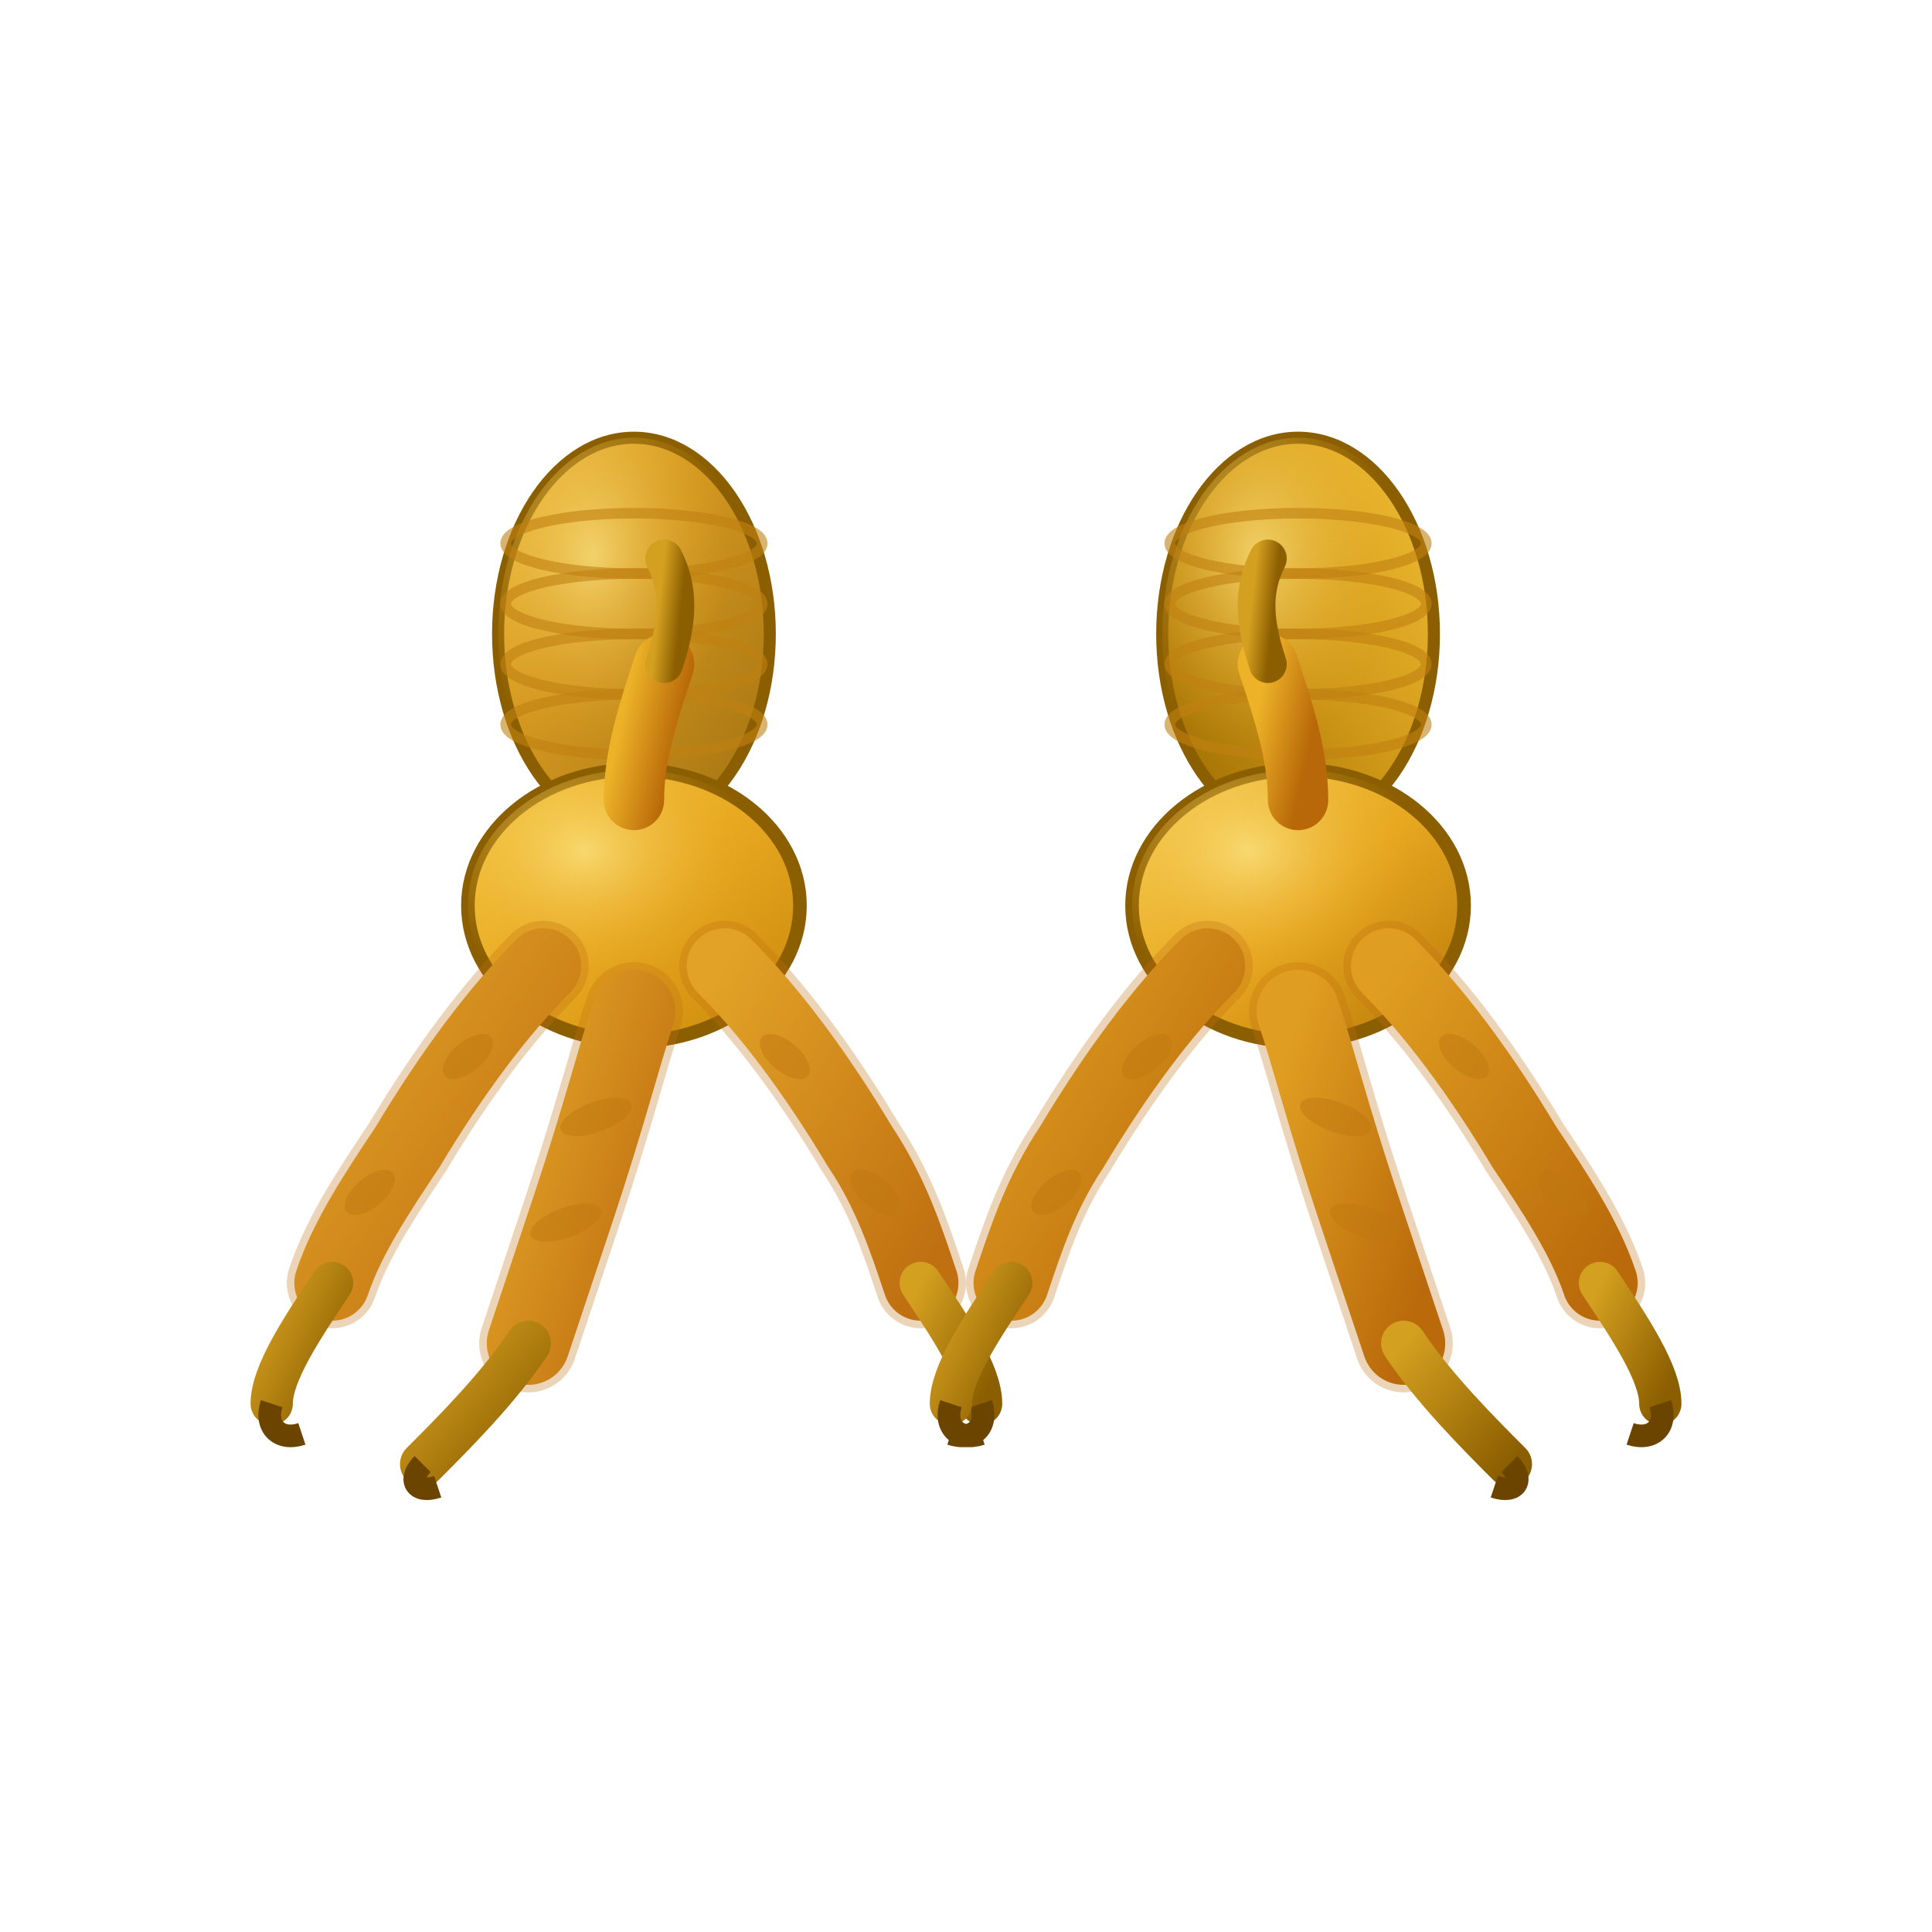
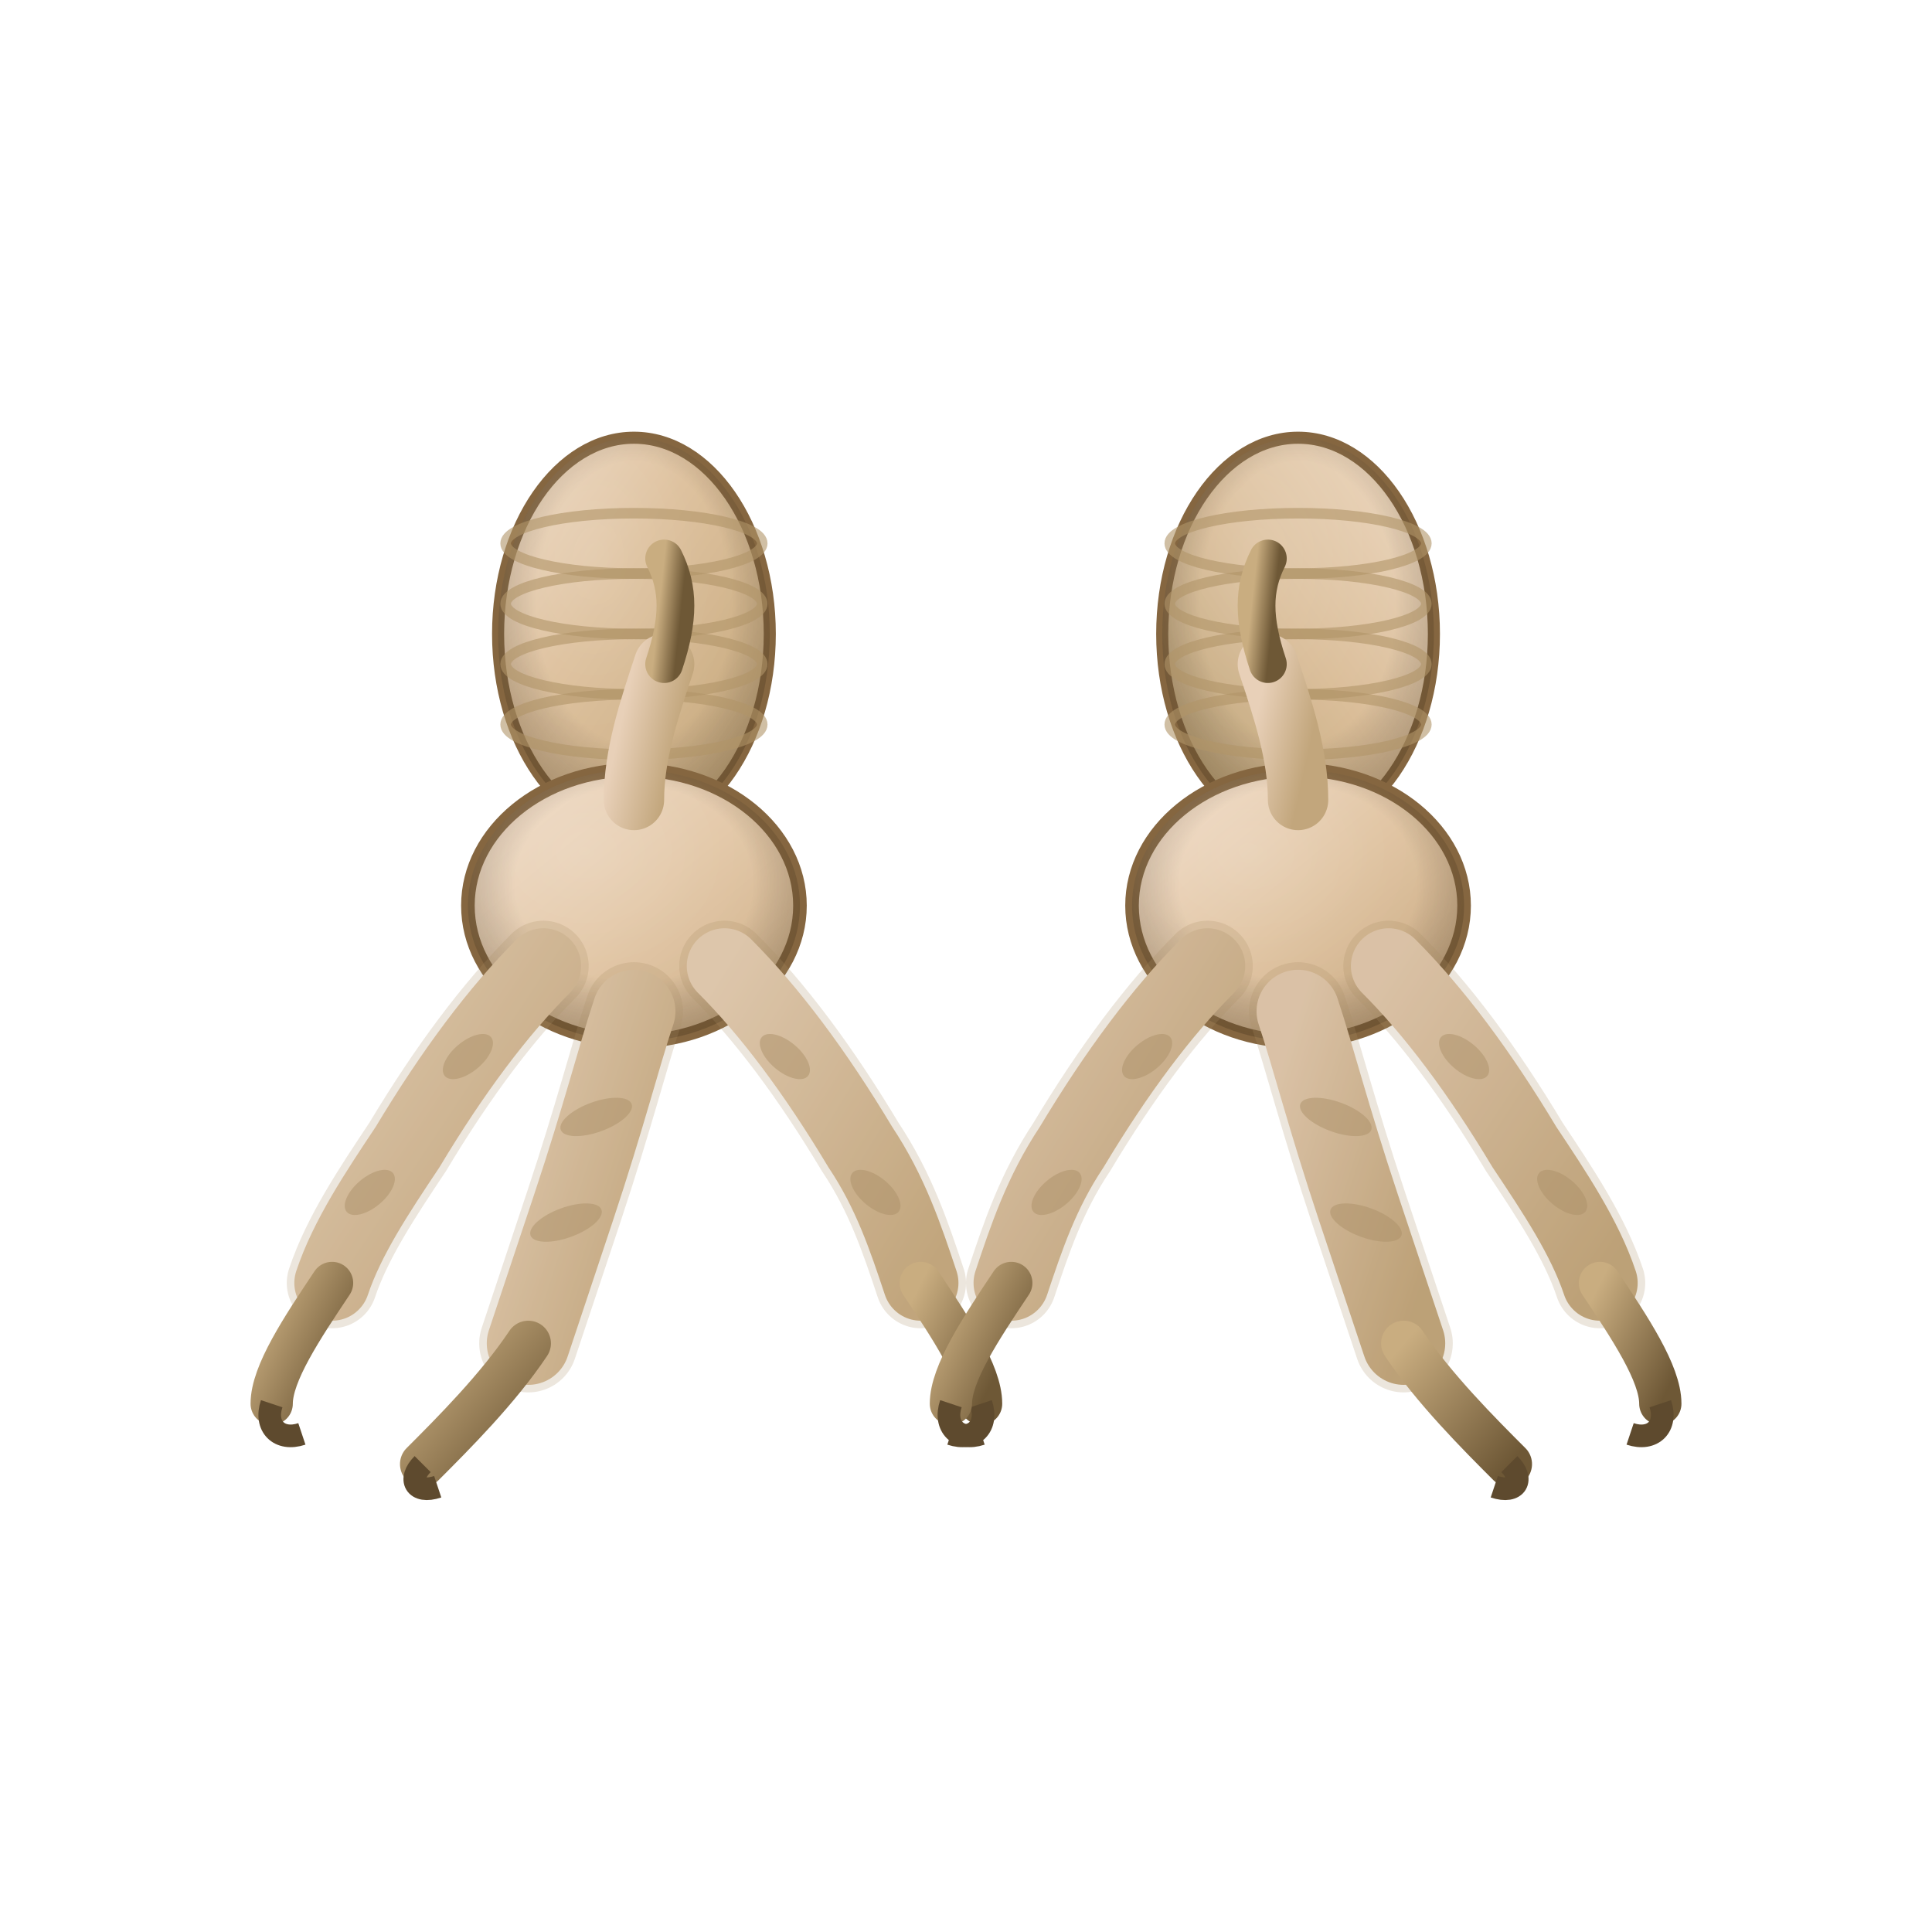
<svg xmlns="http://www.w3.org/2000/svg" viewBox="0 0 128 128">
  <defs>
    <linearGradient id="g_chicken-feet_skin1" x1="0%" y1="0%" x2="100%" y2="100%">
-       <stop offset="0%" stop-color="#F5C842" />
-       <stop offset="50%" stop-color="#E8A820" />
-       <stop offset="100%" stop-color="#C8880A" />
+       <stop offset="0%" stop-color="#f0dcc8" />
+       <stop offset="50%" stop-color="#e3c8a8" />
+       <stop offset="100%" stop-color="#cdae86" />
    </linearGradient>
    <linearGradient id="g_chicken-feet_skin2" x1="0%" y1="0%" x2="100%" y2="100%">
-       <stop offset="0%" stop-color="#F7D055" />
-       <stop offset="50%" stop-color="#E8A820" />
-       <stop offset="100%" stop-color="#B87808" />
+       <stop offset="0%" stop-color="#f2ddc9" />
+       <stop offset="50%" stop-color="#e0c4a2" />
+       <stop offset="100%" stop-color="#c6a67e" />
    </linearGradient>
    <linearGradient id="g_chicken-feet_toe1" x1="0%" y1="0%" x2="100%" y2="100%">
-       <stop offset="0%" stop-color="#F0B830" />
-       <stop offset="100%" stop-color="#C07010" />
+       <stop offset="0%" stop-color="#ecd6bf" />
+       <stop offset="100%" stop-color="#c8ac83" />
    </linearGradient>
    <linearGradient id="g_chicken-feet_toe2" x1="0%" y1="0%" x2="100%" y2="100%">
-       <stop offset="0%" stop-color="#EDB228" />
-       <stop offset="100%" stop-color="#B86808" />
+       <stop offset="0%" stop-color="#e8d0b8" />
+       <stop offset="100%" stop-color="#c2a67c" />
    </linearGradient>
    <linearGradient id="g_chicken-feet_claw1" x1="0%" y1="0%" x2="100%" y2="100%">
-       <stop offset="0%" stop-color="#D4A020" />
-       <stop offset="100%" stop-color="#8B5E00" />
+       <stop offset="0%" stop-color="#c9ad80" />
+       <stop offset="100%" stop-color="#6e5836" />
    </linearGradient>
-     <radialGradient id="g_chicken-feet_highlight1" cx="35%" cy="30%" r="50%">
-       <stop offset="0%" stop-color="#FDE88A" stop-opacity="0.7" />
-       <stop offset="100%" stop-color="#E8A820" stop-opacity="0" />
+     <radialGradient id="g_chicken-feet_highlight1" cx="35%" cy="30%" r="55%">
+       <stop offset="0%" stop-color="#ffffff" stop-opacity="0.14" />
+       <stop offset="70%" stop-color="#ffffff" stop-opacity="0.03" />
+       <stop offset="100%" stop-color="#ffffff" stop-opacity="0" />
+     </radialGradient>
+     <radialGradient id="g_chicken-feet_vignette" cx="50%" cy="42%" r="58%">
+       <stop offset="62%" stop-color="#000000" stop-opacity="0" />
+       <stop offset="100%" stop-color="#3a2a12" stop-opacity="0.28" />
    </radialGradient>
    <radialGradient id="g_chicken-feet_scale" cx="50%" cy="40%" r="50%">
-       <stop offset="0%" stop-color="#F5C842" />
-       <stop offset="100%" stop-color="#C88010" />
+       <stop offset="0%" stop-color="#efdbc7" />
+       <stop offset="100%" stop-color="#cdae86" />
    </radialGradient>
    <linearGradient id="g_chicken-feet_ankle1" x1="0%" y1="0%" x2="100%" y2="100%">
-       <stop offset="0%" stop-color="#F0C040" />
-       <stop offset="40%" stop-color="#D49820" />
-       <stop offset="100%" stop-color="#A07010" />
+       <stop offset="0%" stop-color="#eed9c3" />
+       <stop offset="40%" stop-color="#ddc09c" />
+       <stop offset="100%" stop-color="#c2a578" />
    </linearGradient>
    <linearGradient id="g_chicken-feet_ankle2" x1="100%" y1="0%" x2="0%" y2="100%">
-       <stop offset="0%" stop-color="#F2C035" />
-       <stop offset="50%" stop-color="#D09818" />
-       <stop offset="100%" stop-color="#986800" />
+       <stop offset="0%" stop-color="#efdbc5" />
+       <stop offset="50%" stop-color="#dabd98" />
+       <stop offset="100%" stop-color="#b89f72" />
    </linearGradient>
  </defs>
  <g>
-     <ellipse cx="42" cy="42" rx="9" ry="13" fill="url(#g_chicken-feet_ankle1)" stroke="#8B5E00" stroke-width="0.8" />
+     <ellipse cx="42" cy="42" rx="9" ry="13" fill="url(#g_chicken-feet_ankle1)" stroke="#856640" stroke-width="0.8" />
+     <ellipse cx="42" cy="42" rx="9" ry="13" fill="url(#g_chicken-feet_vignette)" />
    <ellipse cx="42" cy="42" rx="9" ry="13" fill="url(#g_chicken-feet_highlight1)" />
-     <ellipse cx="42" cy="36" rx="8.5" ry="2" fill="none" stroke="#C08010" stroke-width="0.7" opacity="0.6" />
-     <ellipse cx="42" cy="40" rx="8.5" ry="2" fill="none" stroke="#C08010" stroke-width="0.7" opacity="0.6" />
-     <ellipse cx="42" cy="44" rx="8.5" ry="2" fill="none" stroke="#C08010" stroke-width="0.7" opacity="0.6" />
-     <ellipse cx="42" cy="48" rx="8.5" ry="2" fill="none" stroke="#C08010" stroke-width="0.7" opacity="0.6" />
-     <ellipse cx="42" cy="60" rx="11" ry="9" fill="url(#g_chicken-feet_skin1)" stroke="#8B5E00" stroke-width="0.9" />
+     <ellipse cx="42" cy="36" rx="8.5" ry="2" fill="none" stroke="#b09468" stroke-width="0.7" opacity="0.6" />
+     <ellipse cx="42" cy="40" rx="8.5" ry="2" fill="none" stroke="#b09468" stroke-width="0.7" opacity="0.6" />
+     <ellipse cx="42" cy="44" rx="8.5" ry="2" fill="none" stroke="#b09468" stroke-width="0.7" opacity="0.6" />
+     <ellipse cx="42" cy="48" rx="8.5" ry="2" fill="none" stroke="#b09468" stroke-width="0.7" opacity="0.6" />
+     <ellipse cx="42" cy="60" rx="11" ry="9" fill="url(#g_chicken-feet_skin1)" stroke="#856640" stroke-width="0.9" />
+     <ellipse cx="42" cy="60" rx="11" ry="9" fill="url(#g_chicken-feet_vignette)" />
    <ellipse cx="42" cy="60" rx="11" ry="9" fill="url(#g_chicken-feet_highlight1)" />
    <path d="M42,67 C41,70 40,74 38,80 C37,83 36,86 35,89" stroke="url(#g_chicken-feet_toe1)" stroke-width="5.5" stroke-linecap="round" fill="none" />
-     <path d="M42,67 C41,70 40,74 38,80 C37,83 36,86 35,89" stroke="#C07010" stroke-width="6.5" stroke-linecap="round" fill="none" opacity="0.3" />
-     <ellipse cx="39.5" cy="74" rx="2.5" ry="1" fill="#C07810" opacity="0.5" transform="rotate(-20,39.5,74)" />
-     <ellipse cx="37.5" cy="81" rx="2.5" ry="1" fill="#C07810" opacity="0.5" transform="rotate(-20,37.5,81)" />
+     <path d="M42,67 C41,70 40,74 38,80 C37,83 36,86 35,89" stroke="#a88c62" stroke-width="6.5" stroke-linecap="round" fill="none" opacity="0.22" />
+     <ellipse cx="39.5" cy="74" rx="2.5" ry="1" fill="#ab9068" opacity="0.5" transform="rotate(-20,39.5,74)" />
+     <ellipse cx="37.5" cy="81" rx="2.5" ry="1" fill="#ab9068" opacity="0.5" transform="rotate(-20,37.5,81)" />
    <path d="M35,89 C33,92 30,95 28,97" stroke="url(#g_chicken-feet_claw1)" stroke-width="3" stroke-linecap="round" fill="none" />
-     <path d="M28,97 C27,98 27.5,99 29,98.5" stroke="#6B4500" stroke-width="1.5" fill="none" />
+     <path d="M28,97 C27,98 27.5,99 29,98.5" stroke="#5e4a2e" stroke-width="1.5" fill="none" />
    <path d="M48,64 C51,67 54,71 57,76 C59,79 60,82 61,85" stroke="url(#g_chicken-feet_toe1)" stroke-width="5" stroke-linecap="round" fill="none" />
-     <path d="M48,64 C51,67 54,71 57,76 C59,79 60,82 61,85" stroke="#C07010" stroke-width="6" stroke-linecap="round" fill="none" opacity="0.3" />
-     <ellipse cx="52" cy="70" rx="2" ry="1" fill="#C07810" opacity="0.5" transform="rotate(40,52,70)" />
-     <ellipse cx="58" cy="79" rx="2" ry="1" fill="#C07810" opacity="0.5" transform="rotate(40,58,79)" />
+     <path d="M48,64 C51,67 54,71 57,76 C59,79 60,82 61,85" stroke="#a88c62" stroke-width="6" stroke-linecap="round" fill="none" opacity="0.22" />
+     <ellipse cx="52" cy="70" rx="2" ry="1" fill="#ab9068" opacity="0.5" transform="rotate(40,52,70)" />
+     <ellipse cx="58" cy="79" rx="2" ry="1" fill="#ab9068" opacity="0.5" transform="rotate(40,58,79)" />
    <path d="M61,85 C63,88 65,91 65,93" stroke="url(#g_chicken-feet_claw1)" stroke-width="2.8" stroke-linecap="round" fill="none" />
-     <path d="M65,93 C65.5,94.5 64.5,95.5 63,95" stroke="#6B4500" stroke-width="1.5" fill="none" />
+     <path d="M65,93 C65.5,94.5 64.5,95.5 63,95" stroke="#5e4a2e" stroke-width="1.5" fill="none" />
    <path d="M36,64 C33,67 30,71 27,76 C25,79 23,82 22,85" stroke="url(#g_chicken-feet_toe1)" stroke-width="5" stroke-linecap="round" fill="none" />
-     <path d="M36,64 C33,67 30,71 27,76 C25,79 23,82 22,85" stroke="#C07010" stroke-width="6" stroke-linecap="round" fill="none" opacity="0.3" />
-     <ellipse cx="31" cy="70" rx="2" ry="1" fill="#C07810" opacity="0.5" transform="rotate(-40,31,70)" />
-     <ellipse cx="24.5" cy="79" rx="2" ry="1" fill="#C07810" opacity="0.5" transform="rotate(-40,24.5,79)" />
+     <path d="M36,64 C33,67 30,71 27,76 C25,79 23,82 22,85" stroke="#a88c62" stroke-width="6" stroke-linecap="round" fill="none" opacity="0.22" />
+     <ellipse cx="31" cy="70" rx="2" ry="1" fill="#ab9068" opacity="0.5" transform="rotate(-40,31,70)" />
+     <ellipse cx="24.5" cy="79" rx="2" ry="1" fill="#ab9068" opacity="0.5" transform="rotate(-40,24.5,79)" />
    <path d="M22,85 C20,88 18,91 18,93" stroke="url(#g_chicken-feet_claw1)" stroke-width="2.8" stroke-linecap="round" fill="none" />
-     <path d="M18,93 C17.5,94.5 18.5,95.5 20,95" stroke="#6B4500" stroke-width="1.5" fill="none" />
+     <path d="M18,93 C17.5,94.5 18.5,95.5 20,95" stroke="#5e4a2e" stroke-width="1.5" fill="none" />
    <path d="M42,53 C42,50 43,47 44,44" stroke="url(#g_chicken-feet_toe2)" stroke-width="4" stroke-linecap="round" fill="none" />
    <path d="M44,44 C45,41 45,39 44,37" stroke="url(#g_chicken-feet_claw1)" stroke-width="2.5" stroke-linecap="round" fill="none" />
  </g>
  <g>
-     <ellipse cx="86" cy="42" rx="9" ry="13" fill="url(#g_chicken-feet_ankle2)" stroke="#8B5E00" stroke-width="0.8" />
+     <ellipse cx="86" cy="42" rx="9" ry="13" fill="url(#g_chicken-feet_ankle2)" stroke="#856640" stroke-width="0.8" />
+     <ellipse cx="86" cy="42" rx="9" ry="13" fill="url(#g_chicken-feet_vignette)" />
    <ellipse cx="86" cy="42" rx="9" ry="13" fill="url(#g_chicken-feet_highlight1)" />
-     <ellipse cx="86" cy="36" rx="8.5" ry="2" fill="none" stroke="#C08010" stroke-width="0.7" opacity="0.6" />
-     <ellipse cx="86" cy="40" rx="8.5" ry="2" fill="none" stroke="#C08010" stroke-width="0.7" opacity="0.6" />
-     <ellipse cx="86" cy="44" rx="8.5" ry="2" fill="none" stroke="#C08010" stroke-width="0.7" opacity="0.6" />
-     <ellipse cx="86" cy="48" rx="8.5" ry="2" fill="none" stroke="#C08010" stroke-width="0.7" opacity="0.6" />
-     <ellipse cx="86" cy="60" rx="11" ry="9" fill="url(#g_chicken-feet_skin2)" stroke="#8B5E00" stroke-width="0.9" />
+     <ellipse cx="86" cy="36" rx="8.5" ry="2" fill="none" stroke="#b09468" stroke-width="0.7" opacity="0.6" />
+     <ellipse cx="86" cy="40" rx="8.5" ry="2" fill="none" stroke="#b09468" stroke-width="0.7" opacity="0.6" />
+     <ellipse cx="86" cy="44" rx="8.5" ry="2" fill="none" stroke="#b09468" stroke-width="0.7" opacity="0.6" />
+     <ellipse cx="86" cy="48" rx="8.5" ry="2" fill="none" stroke="#b09468" stroke-width="0.7" opacity="0.6" />
+     <ellipse cx="86" cy="60" rx="11" ry="9" fill="url(#g_chicken-feet_skin2)" stroke="#856640" stroke-width="0.9" />
+     <ellipse cx="86" cy="60" rx="11" ry="9" fill="url(#g_chicken-feet_vignette)" />
    <ellipse cx="86" cy="60" rx="11" ry="9" fill="url(#g_chicken-feet_highlight1)" />
    <path d="M86,67 C87,70 88,74 90,80 C91,83 92,86 93,89" stroke="url(#g_chicken-feet_toe2)" stroke-width="5.5" stroke-linecap="round" fill="none" />
-     <path d="M86,67 C87,70 88,74 90,80 C91,83 92,86 93,89" stroke="#C07010" stroke-width="6.5" stroke-linecap="round" fill="none" opacity="0.3" />
-     <ellipse cx="88.5" cy="74" rx="2.5" ry="1" fill="#C07810" opacity="0.5" transform="rotate(20,88.5,74)" />
-     <ellipse cx="90.5" cy="81" rx="2.5" ry="1" fill="#C07810" opacity="0.5" transform="rotate(20,90.5,81)" />
+     <path d="M86,67 C87,70 88,74 90,80 C91,83 92,86 93,89" stroke="#a88c62" stroke-width="6.5" stroke-linecap="round" fill="none" opacity="0.22" />
+     <ellipse cx="88.5" cy="74" rx="2.5" ry="1" fill="#ab9068" opacity="0.5" transform="rotate(20,88.5,74)" />
+     <ellipse cx="90.5" cy="81" rx="2.5" ry="1" fill="#ab9068" opacity="0.5" transform="rotate(20,90.5,81)" />
    <path d="M93,89 C95,92 98,95 100,97" stroke="url(#g_chicken-feet_claw1)" stroke-width="3" stroke-linecap="round" fill="none" />
-     <path d="M100,97 C101,98 100.5,99 99,98.5" stroke="#6B4500" stroke-width="1.5" fill="none" />
+     <path d="M100,97 C101,98 100.5,99 99,98.5" stroke="#5e4a2e" stroke-width="1.5" fill="none" />
    <path d="M80,64 C77,67 74,71 71,76 C69,79 68,82 67,85" stroke="url(#g_chicken-feet_toe2)" stroke-width="5" stroke-linecap="round" fill="none" />
-     <path d="M80,64 C77,67 74,71 71,76 C69,79 68,82 67,85" stroke="#C07010" stroke-width="6" stroke-linecap="round" fill="none" opacity="0.3" />
-     <ellipse cx="76" cy="70" rx="2" ry="1" fill="#C07810" opacity="0.5" transform="rotate(-40,76,70)" />
-     <ellipse cx="70" cy="79" rx="2" ry="1" fill="#C07810" opacity="0.5" transform="rotate(-40,70,79)" />
+     <path d="M80,64 C77,67 74,71 71,76 C69,79 68,82 67,85" stroke="#a88c62" stroke-width="6" stroke-linecap="round" fill="none" opacity="0.22" />
+     <ellipse cx="76" cy="70" rx="2" ry="1" fill="#ab9068" opacity="0.5" transform="rotate(-40,76,70)" />
+     <ellipse cx="70" cy="79" rx="2" ry="1" fill="#ab9068" opacity="0.5" transform="rotate(-40,70,79)" />
    <path d="M67,85 C65,88 63,91 63,93" stroke="url(#g_chicken-feet_claw1)" stroke-width="2.8" stroke-linecap="round" fill="none" />
-     <path d="M63,93 C62.5,94.5 63.5,95.5 65,95" stroke="#6B4500" stroke-width="1.5" fill="none" />
+     <path d="M63,93 C62.5,94.5 63.5,95.5 65,95" stroke="#5e4a2e" stroke-width="1.5" fill="none" />
    <path d="M92,64 C95,67 98,71 101,76 C103,79 105,82 106,85" stroke="url(#g_chicken-feet_toe2)" stroke-width="5" stroke-linecap="round" fill="none" />
-     <path d="M92,64 C95,67 98,71 101,76 C103,79 105,82 106,85" stroke="#C07010" stroke-width="6" stroke-linecap="round" fill="none" opacity="0.3" />
-     <ellipse cx="97" cy="70" rx="2" ry="1" fill="#C07810" opacity="0.5" transform="rotate(40,97,70)" />
-     <ellipse cx="103.5" cy="79" rx="2" ry="1" fill="#C07810" opacity="0.5" transform="rotate(40,103.5,79)" />
+     <path d="M92,64 C95,67 98,71 101,76 C103,79 105,82 106,85" stroke="#a88c62" stroke-width="6" stroke-linecap="round" fill="none" opacity="0.22" />
+     <ellipse cx="97" cy="70" rx="2" ry="1" fill="#ab9068" opacity="0.5" transform="rotate(40,97,70)" />
+     <ellipse cx="103.5" cy="79" rx="2" ry="1" fill="#ab9068" opacity="0.5" transform="rotate(40,103.5,79)" />
    <path d="M106,85 C108,88 110,91 110,93" stroke="url(#g_chicken-feet_claw1)" stroke-width="2.8" stroke-linecap="round" fill="none" />
-     <path d="M110,93 C110.5,94.5 109.5,95.5 108,95" stroke="#6B4500" stroke-width="1.5" fill="none" />
+     <path d="M110,93 C110.5,94.5 109.5,95.5 108,95" stroke="#5e4a2e" stroke-width="1.5" fill="none" />
    <path d="M86,53 C86,50 85,47 84,44" stroke="url(#g_chicken-feet_toe2)" stroke-width="4" stroke-linecap="round" fill="none" />
    <path d="M84,44 C83,41 83,39 84,37" stroke="url(#g_chicken-feet_claw1)" stroke-width="2.5" stroke-linecap="round" fill="none" />
  </g>
</svg>
